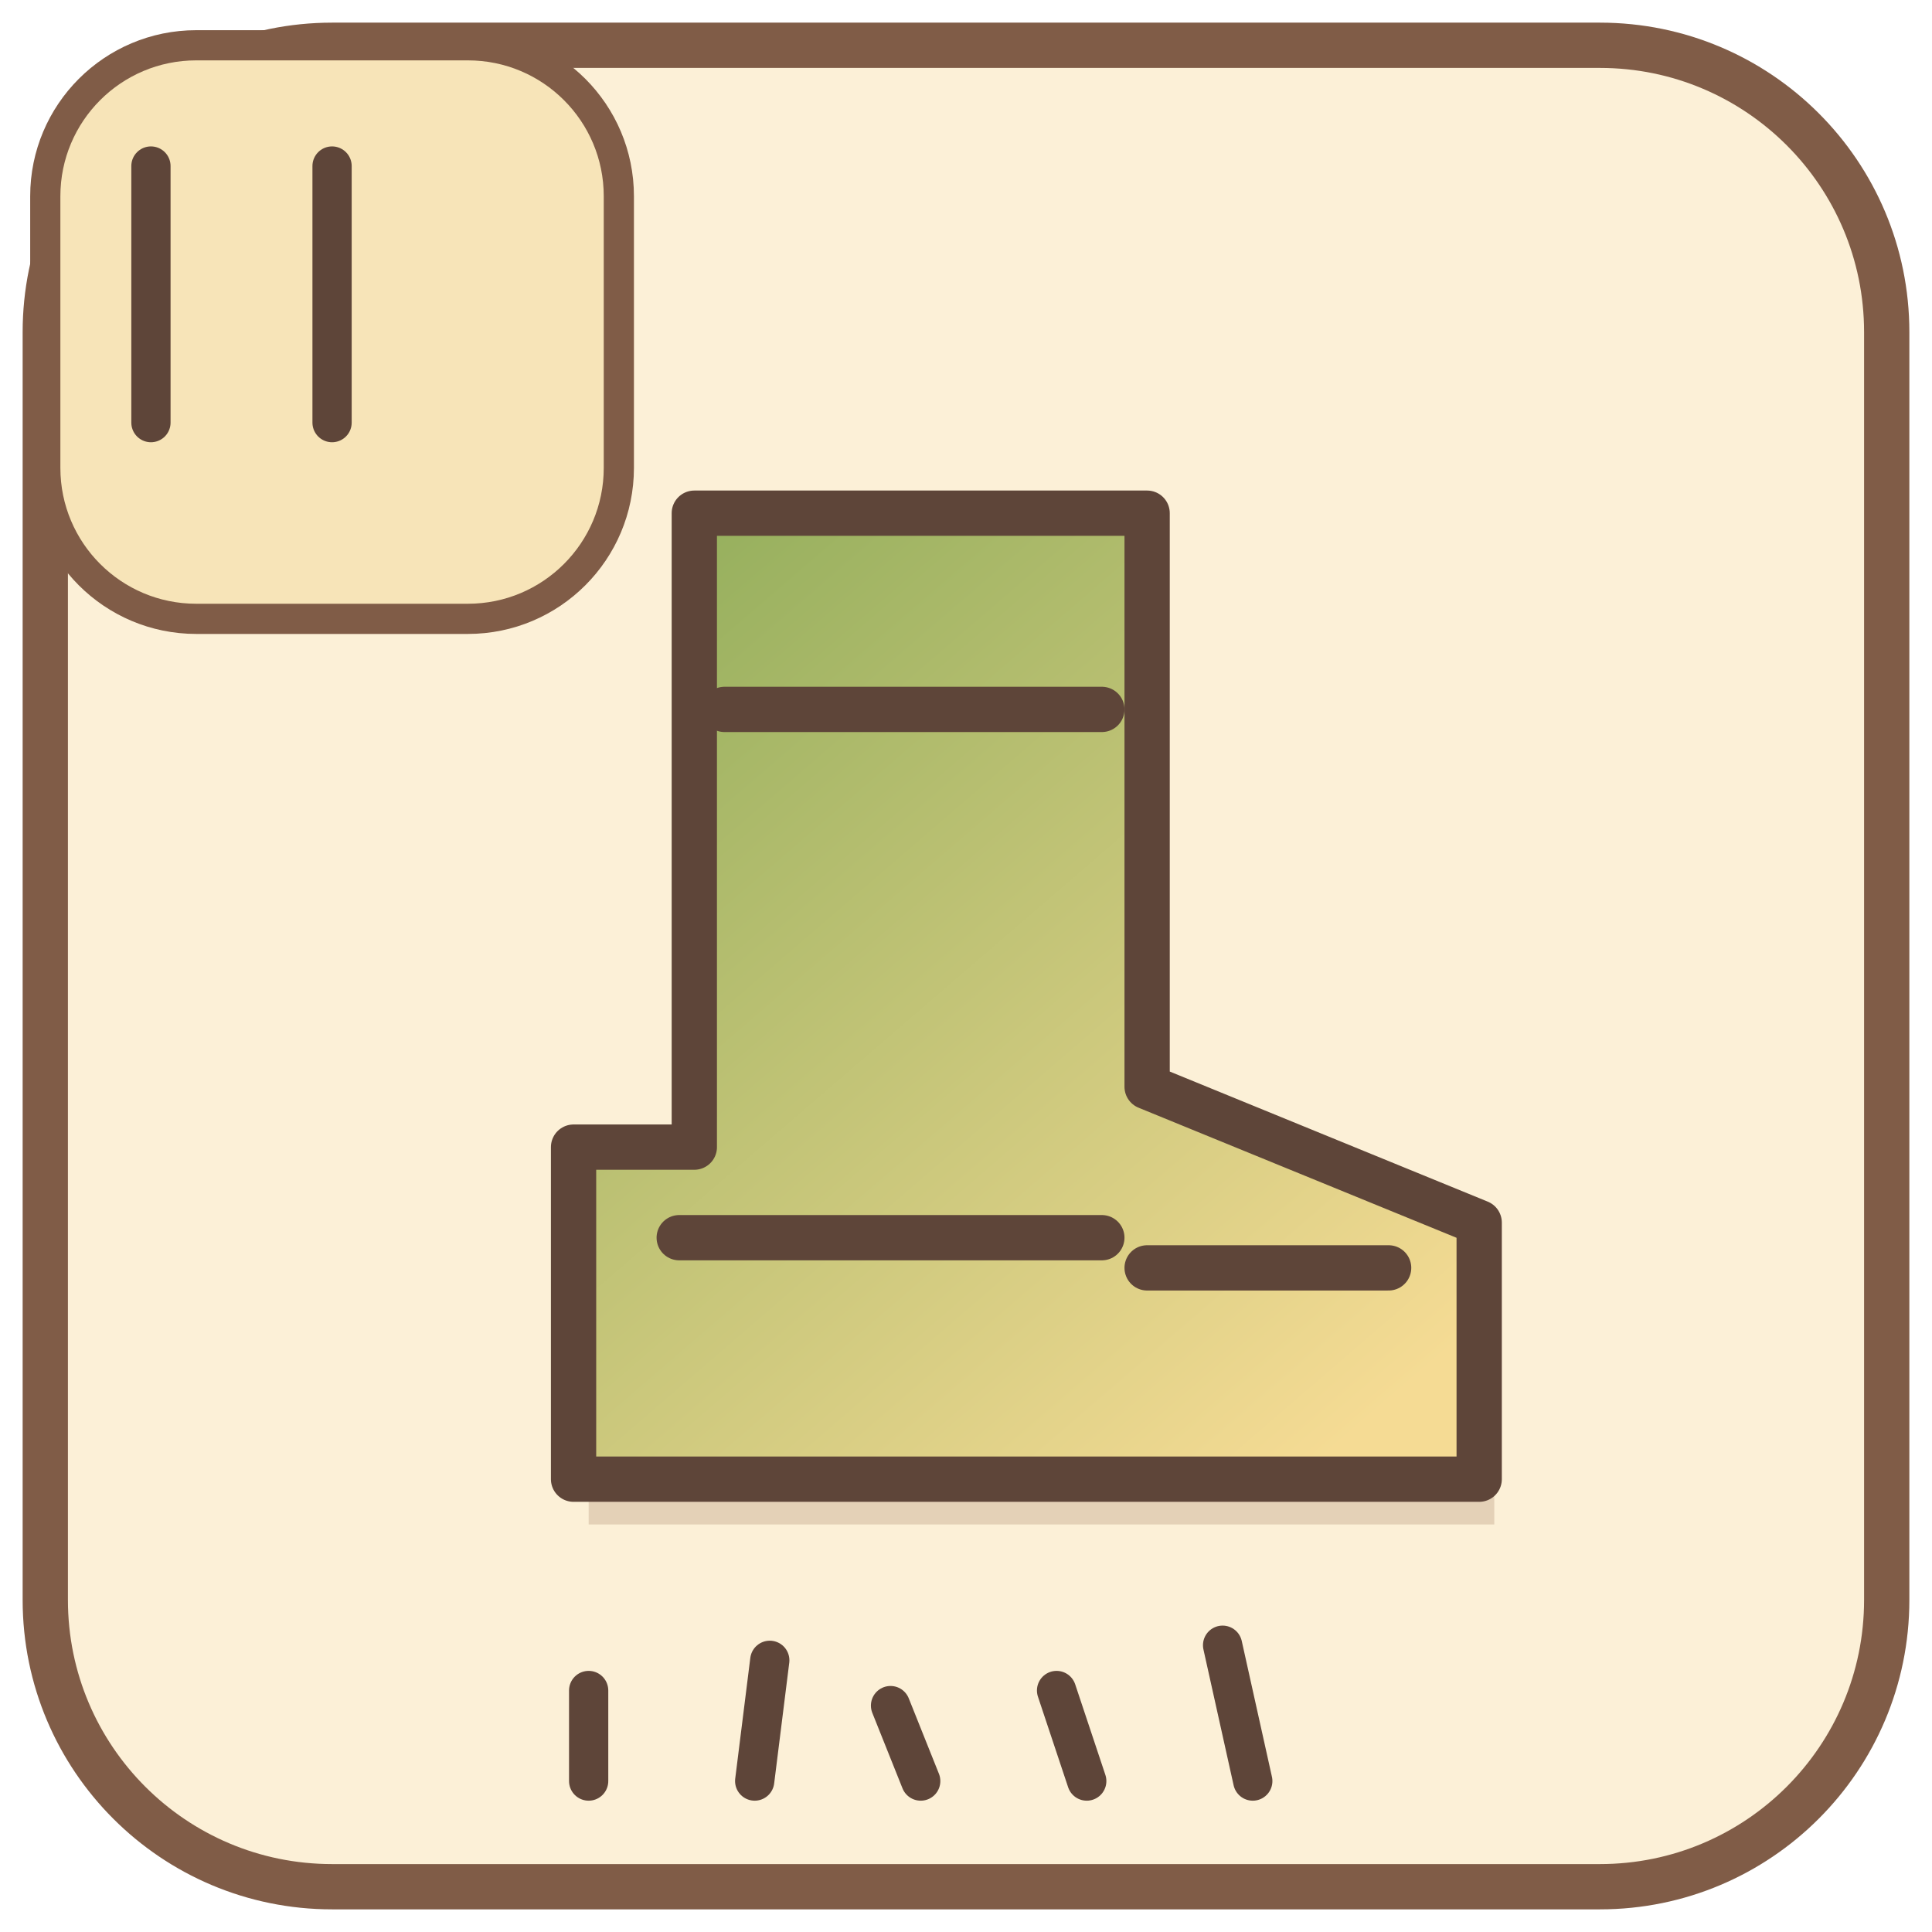
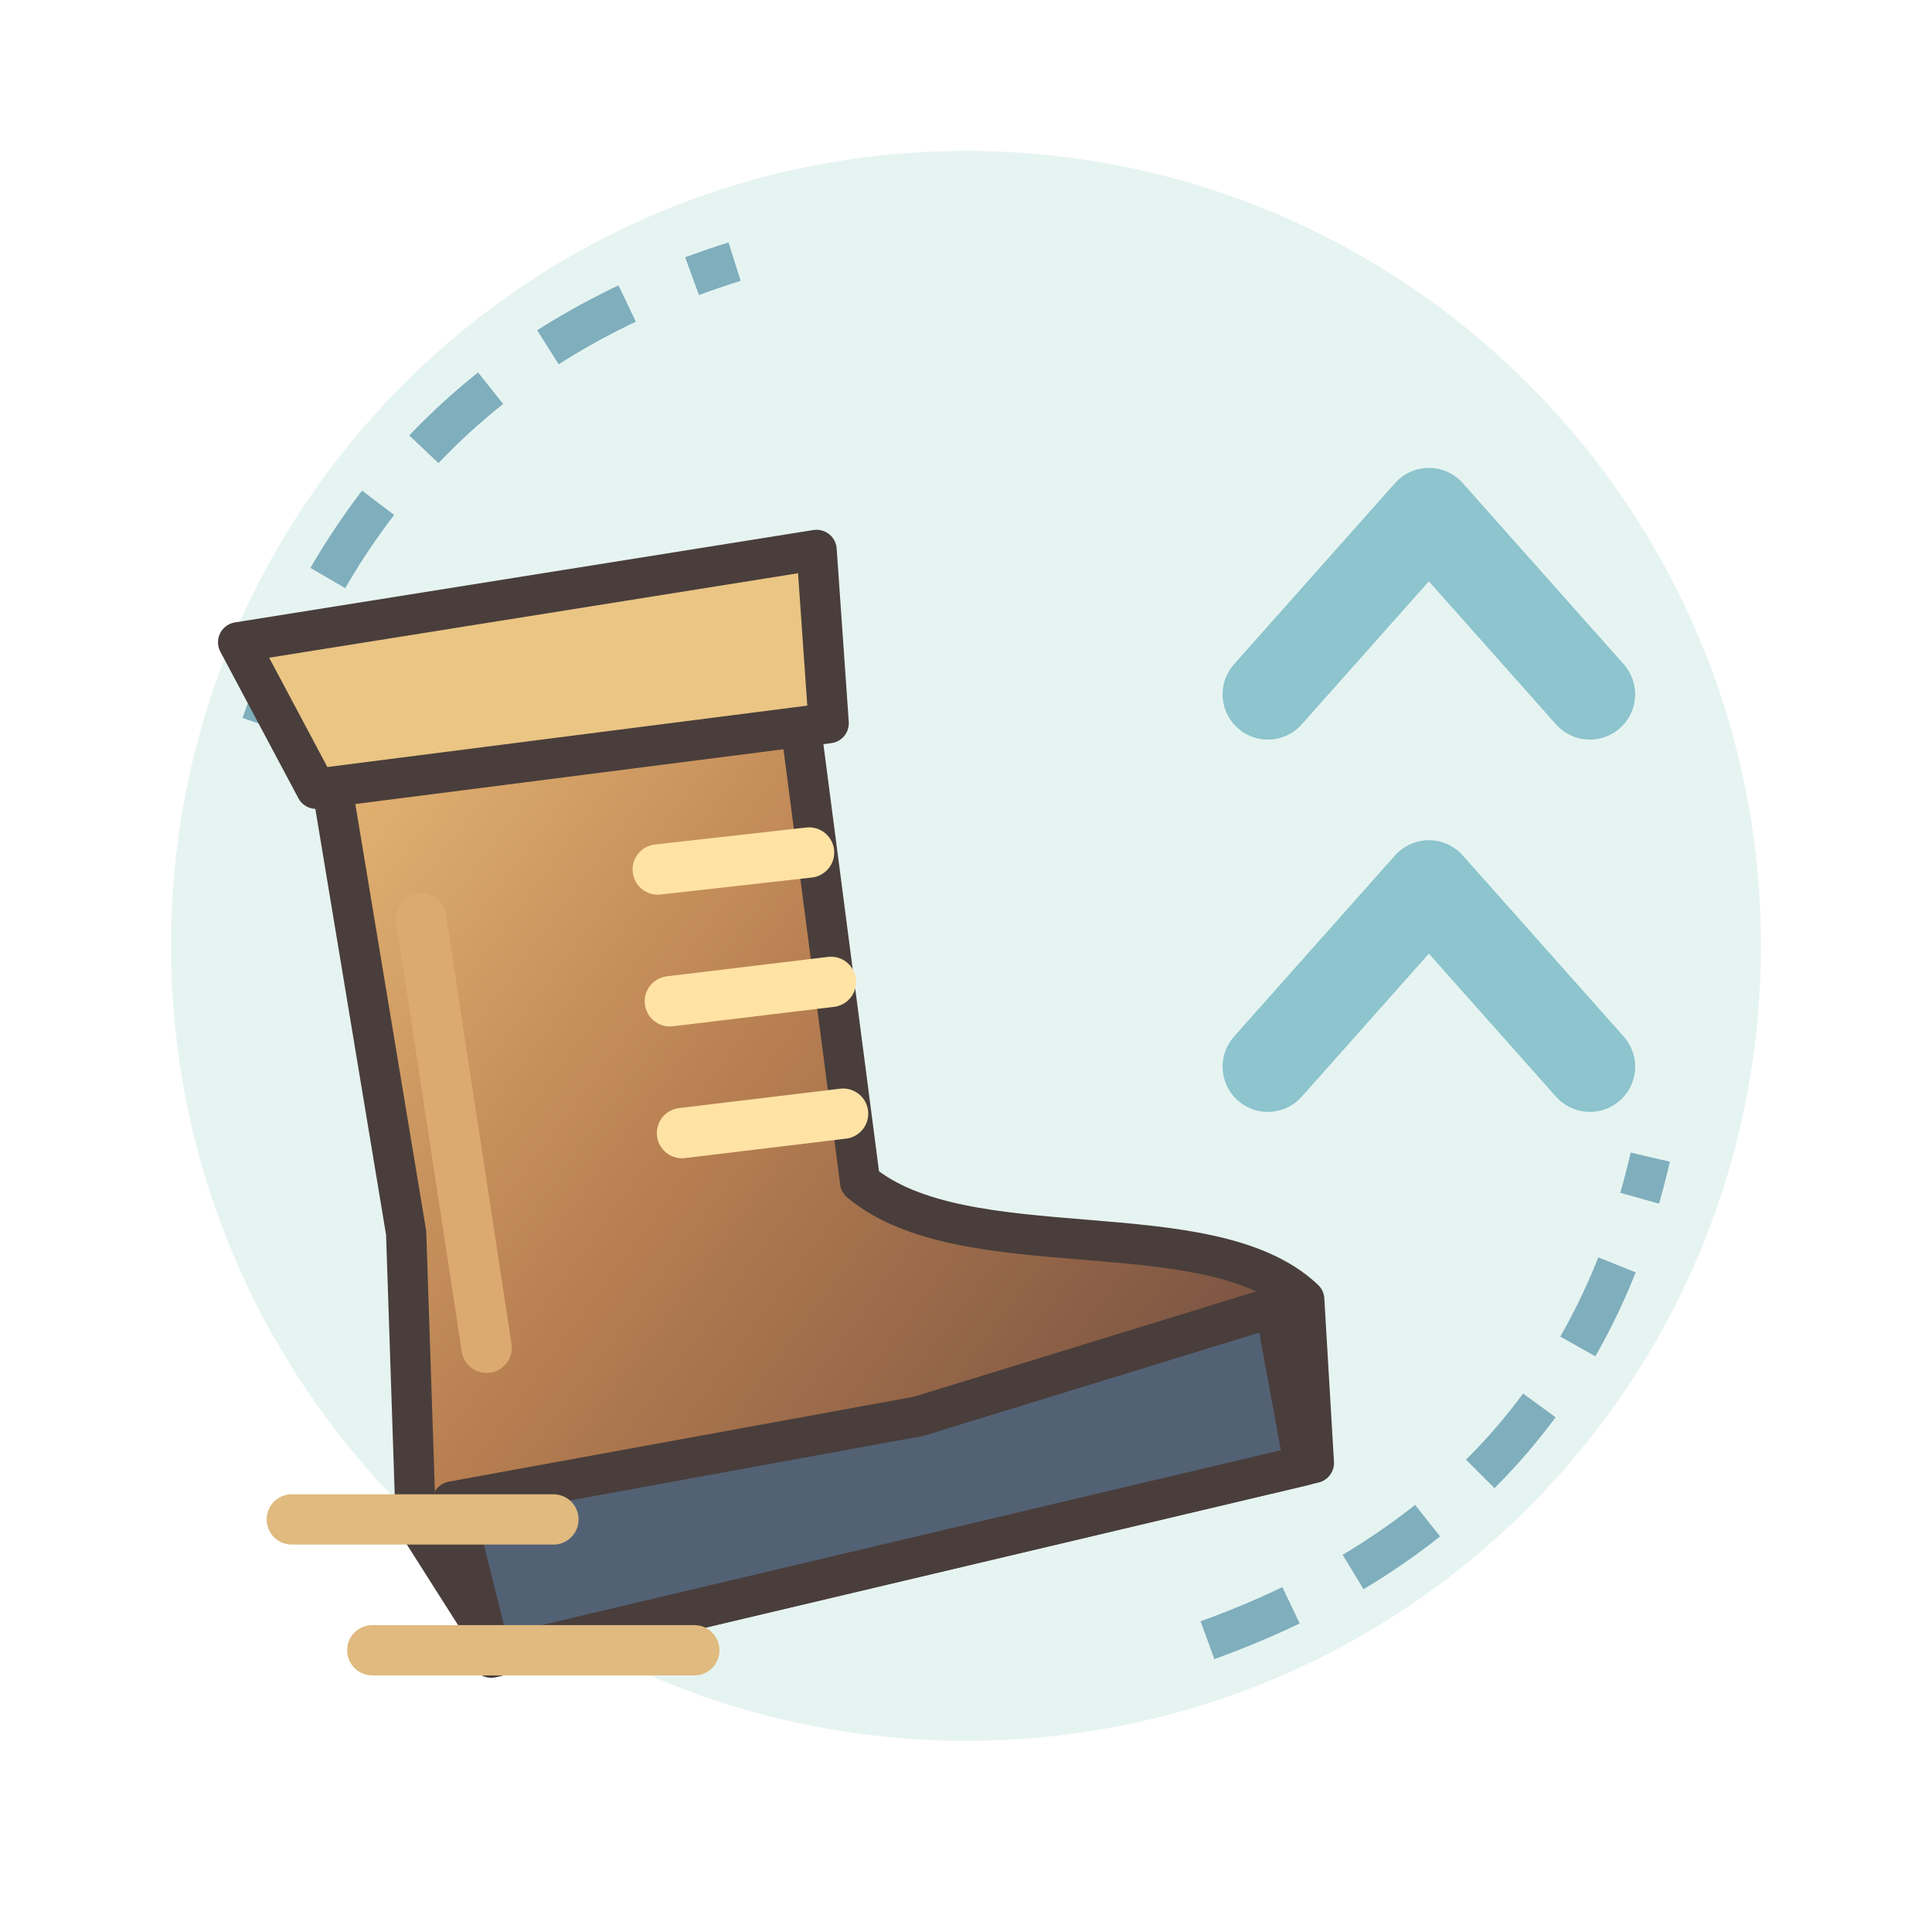
- <svg xmlns="http://www.w3.org/2000/svg" width="128" height="128" viewBox="0 0 128 128">
+ <svg xmlns="http://www.w3.org/2000/svg" width="256" height="256" viewBox="0 0 192 192">
  <defs>
-     <linearGradient id="paint" x2=".8" y2="1">
-       <stop stop-color="#8eac59" />
-       <stop offset="1" stop-color="#f5db94" />
+     <linearGradient id="leather" x2=".8" y2="1">
+       <stop stop-color="#ebbd79" />
+       <stop offset=".5" stop-color="#b87f51" />
+       <stop offset="1" stop-color="#785242" />
+     </linearGradient>
+     <linearGradient id="rock" x2=".7" y2="1">
+       <stop stop-color="#b9c7ca" />
+       <stop offset="1" stop-color="#596a81" />
+     </linearGradient>
+     <linearGradient id="feather" x2="1" y2="1">
+       <stop stop-color="#fff8dc" />
+       <stop offset=".6" stop-color="#b9dae0" />
+       <stop offset="1" stop-color="#679ab5" />
    </linearGradient>
  </defs>
-   <rect x="3" y="3" width="122" height="122" rx="19" fill="#fcf0d7" stroke="#805c47" stroke-width="3" />
-   <g transform="translate(1 3)" fill="#9b7558" opacity=".25">
-     <path d="M46 34h30v38l22 9v17H38V76h8z" />
-     <path d="M48 47h25M45 82h28M76 84h16" fill="none" />
-   </g>
-   <g fill="url(#paint)" stroke="#5e4539" stroke-width="3" stroke-linejoin="round" stroke-linecap="round">
-     <path d="M46 34h30v38l22 9v17H38V76h8z" />
-     <path d="M48 47h25M45 82h28M76 84h16" fill="none" />
-   </g>
-   <rect x="3" y="3" width="38" height="38" rx="10" fill="#f7e4b8" stroke="#805c47" stroke-width="2" />
-   <g fill="none" stroke="#5e4539" stroke-width="2.6" stroke-linecap="round" stroke-linejoin="round">
-     <path d="M10 11v17M22 11v17" />
-     <path d="M39 118l0 -6" />
-     <path d="M50 118l1 -8" />
-     <path d="M61 118l-2 -5" />
-     <path d="M72 118l-2 -6" />
-     <path d="M83 118l-2 -9" />
+   <circle cx="96" cy="94" r="79" fill="#d6ece8" opacity=".6" />
+   <path d="M26 72q12-35 47-46m47 137q36-13 44-48" fill="none" stroke="#7faebd" stroke-width="4" stroke-dasharray="9 7" />
+   <g stroke="#493e3b" stroke-width="4" stroke-linecap="round" stroke-linejoin="round">
+     <g transform="translate(-13,10) rotate(-14 90 90)">
+       <path d="M53 53l47 4-6 52c8 11 33 11 40 22l-3 16-83-1-5-15 6-28z" fill="url(#leather)" />
+       <path d="M51 58l-4-16 58 5-3 17z" fill="#eac584" />
+       <path d="M47 130l47 3 37-2-1 16-83-1z" fill="#536175" />
+       <path d="M82 74l15 2m-17 11l16 2m-18 11l16 2" stroke="#ffe3a5" stroke-width="5" />
+       <path d="M58 73l-4 43" stroke="#dcaa71" stroke-width="5" />
+     </g>
+     <path d="M126 106l16-18 16 18m-32-37l16-18 16 18" fill="none" stroke="#8dc4cd" stroke-width="9" />
+     <path d="M29 151h26m-18 13h32" stroke="#e0ba7f" stroke-width="5" />
  </g>
</svg>
